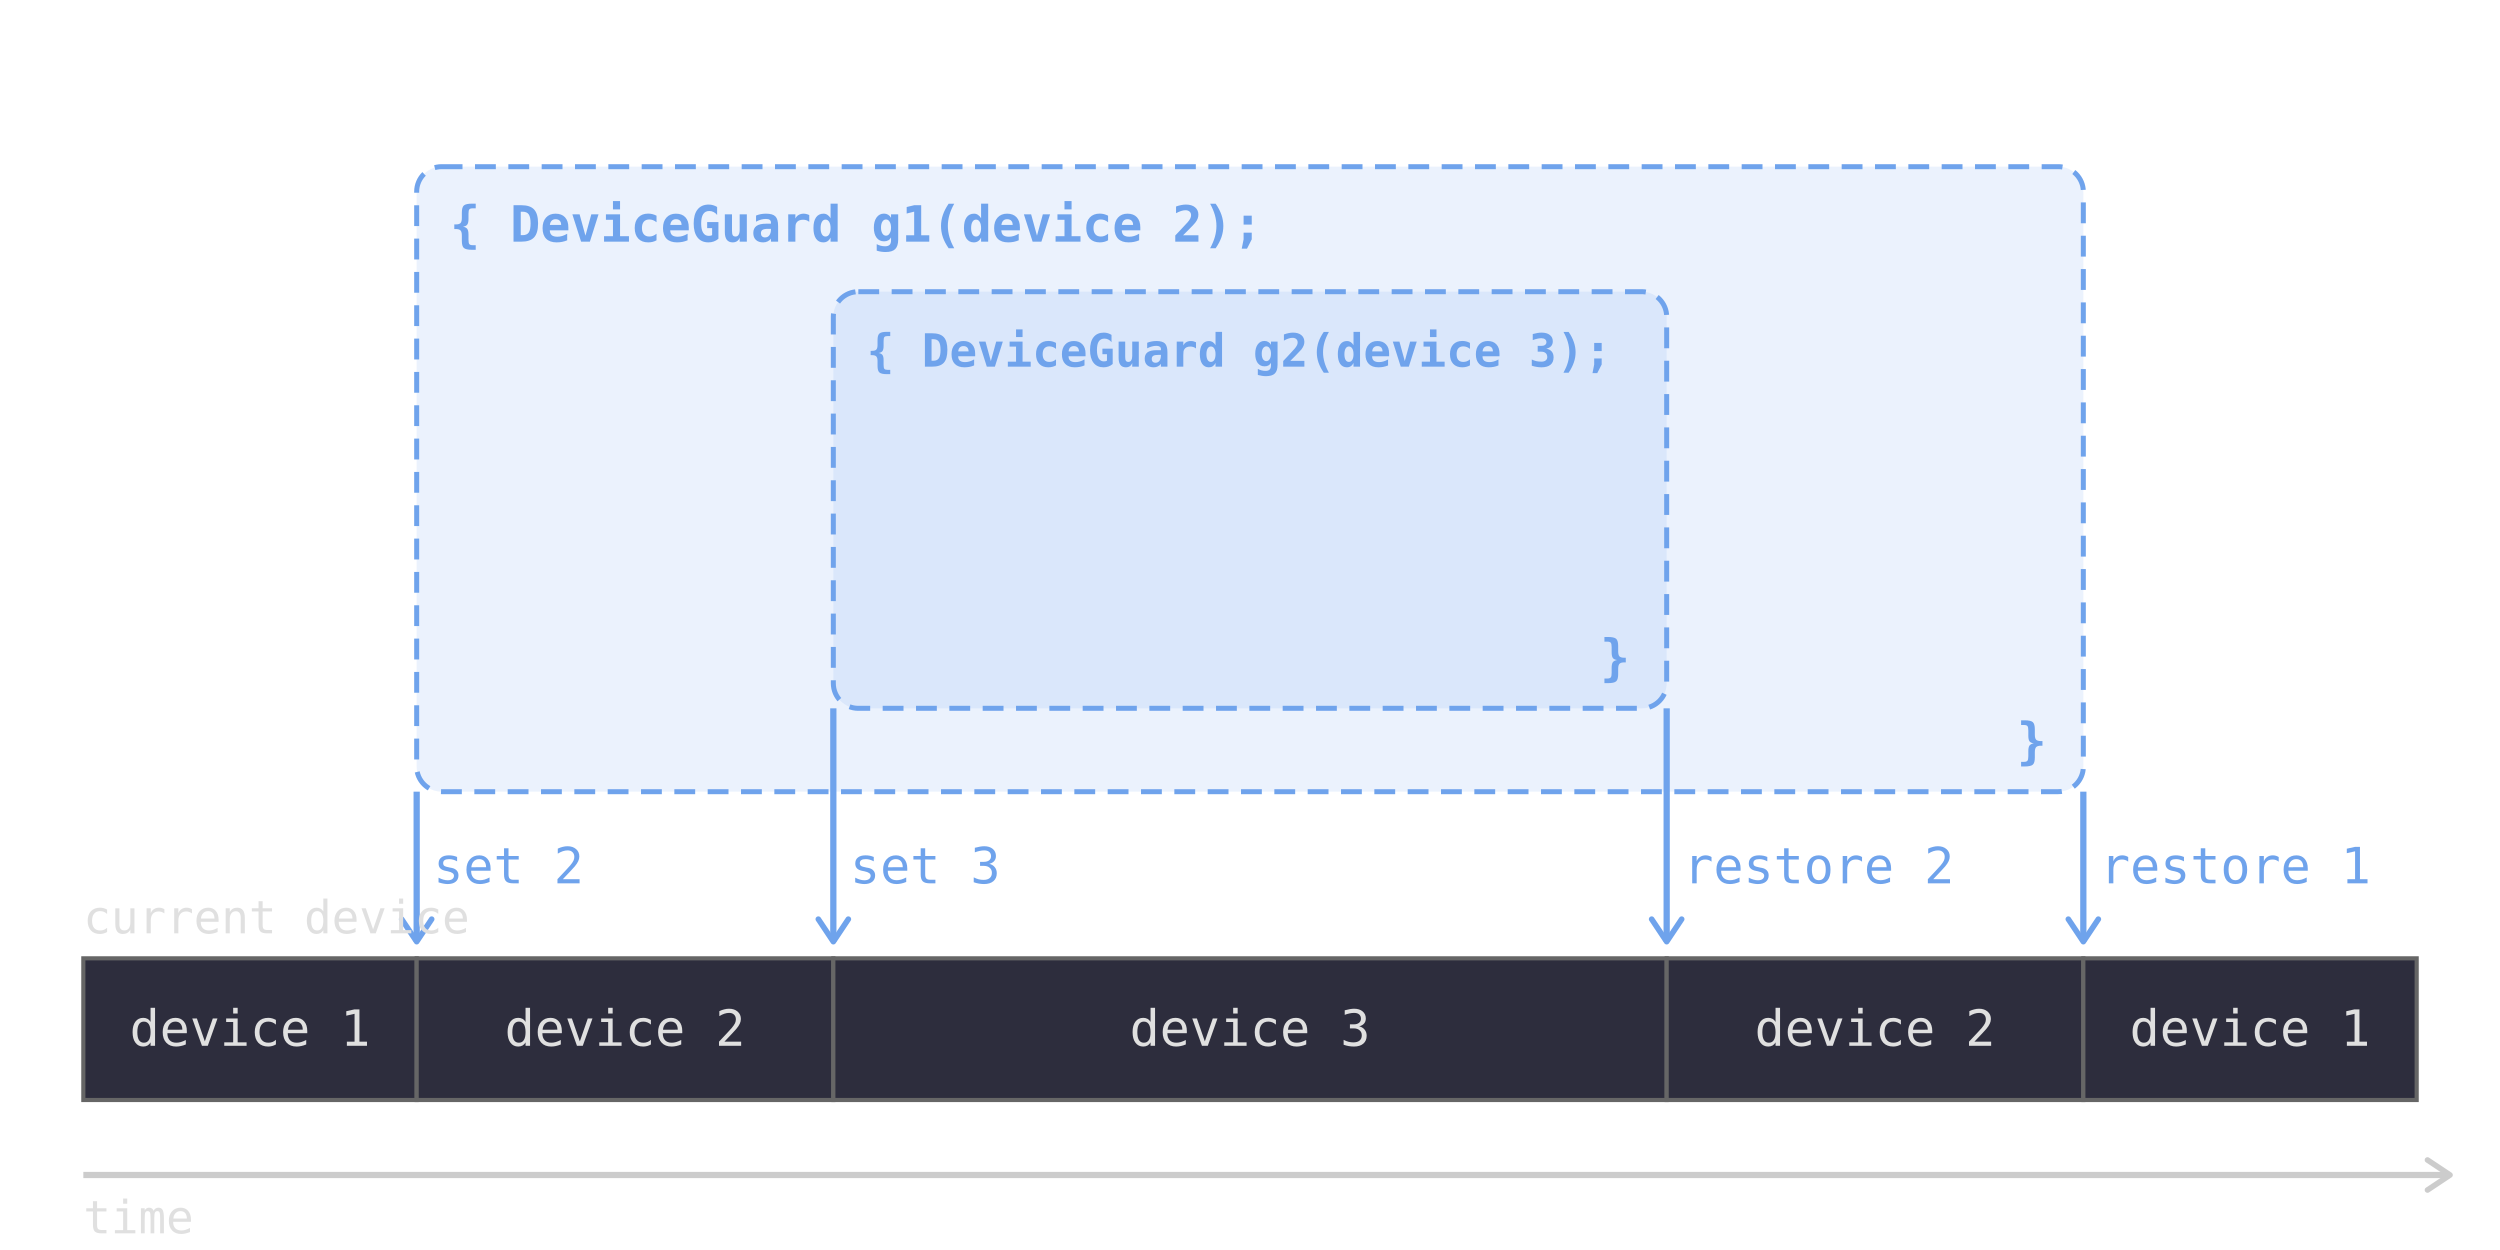
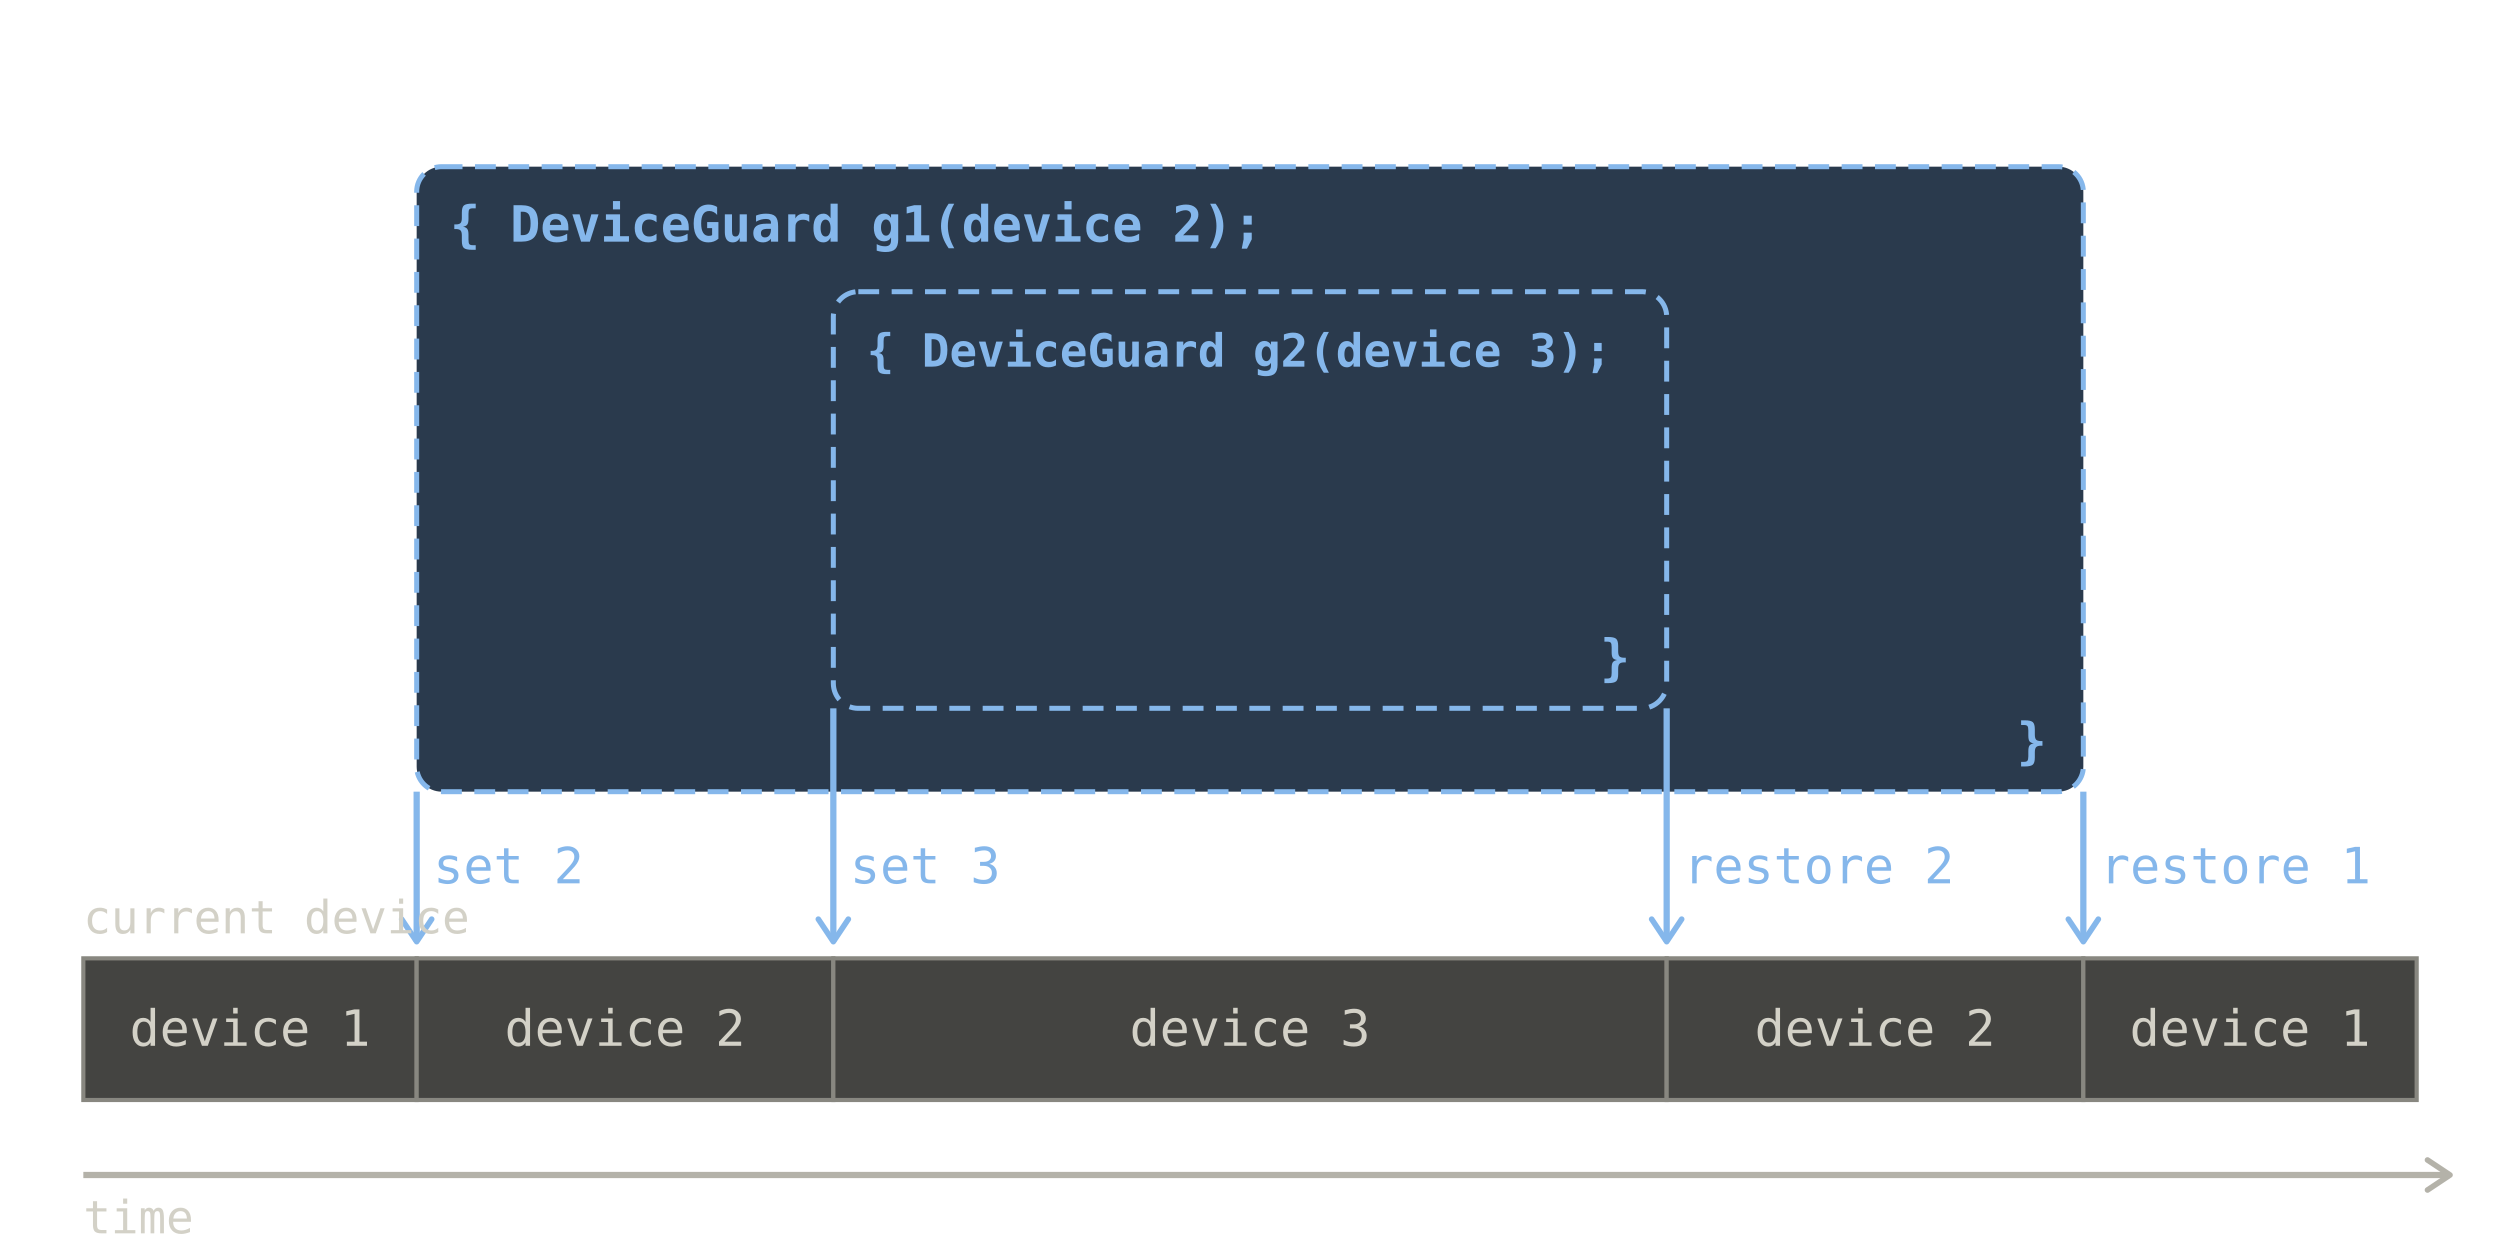
<svg xmlns="http://www.w3.org/2000/svg" width="600" height="300" viewBox="0 0 600 300" font-family="ui-monospace, SFMono-Regular, Menlo, Consolas, monospace" font-size="12">
  <defs>
    <marker id="arr" viewBox="0 0 10 10" refX="8" refY="5" markerWidth="6" markerHeight="6" orient="auto">
-       <path d="M2 1L8 5L2 9" fill="none" stroke="#ccc" stroke-width="1.5" stroke-linecap="round" stroke-linejoin="round" />
+       <path d="M2 1L8 5L2 9" fill="none" stroke="#B4B2A9" stroke-width="1.5" stroke-linecap="round" stroke-linejoin="round" />
    </marker>
    <marker id="arr-scope" viewBox="0 0 10 10" refX="8" refY="5" markerWidth="6" markerHeight="6" orient="auto">
-       <path d="M2 1L8 5L2 9" fill="none" stroke="#6fa3ec" stroke-width="1.5" stroke-linecap="round" stroke-linejoin="round" />
+       <path d="M2 1L8 5L2 9" fill="none" stroke="#85B7EB" stroke-width="1.5" stroke-linecap="round" stroke-linejoin="round" />
    </marker>
  </defs>
-   <rect x="100" y="40" width="400" height="150" rx="6" fill="rgba(111,163,236,0.14)" stroke="#6fa3ec" stroke-width="1.2" stroke-dasharray="5 3" />
-   <text x="108" y="58" fill="#6fa3ec" font-weight="600">{ DeviceGuard g1(device 2);</text>
-   <text x="484" y="182" fill="#6fa3ec" font-weight="600">}</text>
-   <rect x="200" y="70" width="200" height="100" rx="6" fill="rgba(111,163,236,0.14)" stroke="#6fa3ec" stroke-width="1.2" stroke-dasharray="5 3" />
-   <text x="208" y="88" fill="#6fa3ec" font-weight="600" font-size="11">{ DeviceGuard g2(device 3);</text>
-   <text x="384" y="162" fill="#6fa3ec" font-weight="600">}</text>
-   <line x1="100" y1="190" x2="100" y2="226" stroke="#6fa3ec" stroke-width="1.5" marker-end="url(#arr-scope)" />
-   <text x="104" y="212" fill="#6fa3ec">set 2</text>
-   <line x1="200" y1="170" x2="200" y2="226" stroke="#6fa3ec" stroke-width="1.5" marker-end="url(#arr-scope)" />
-   <text x="204" y="212" fill="#6fa3ec">set 3</text>
-   <line x1="400" y1="170" x2="400" y2="226" stroke="#6fa3ec" stroke-width="1.5" marker-end="url(#arr-scope)" />
-   <text x="404" y="212" fill="#6fa3ec">restore 2</text>
-   <line x1="500" y1="190" x2="500" y2="226" stroke="#6fa3ec" stroke-width="1.5" marker-end="url(#arr-scope)" />
-   <text x="504" y="212" fill="#6fa3ec">restore 1</text>
-   <text x="20" y="224" fill="#e0e0e0" font-size="11">current device</text>
-   <rect x="20" y="230" width="80" height="34" fill="#2d2d3d" stroke="#666" />
-   <rect x="100" y="230" width="100" height="34" fill="#2d2d3d" stroke="#666" />
-   <rect x="200" y="230" width="200" height="34" fill="#2d2d3d" stroke="#666" />
-   <rect x="400" y="230" width="100" height="34" fill="#2d2d3d" stroke="#666" />
-   <rect x="500" y="230" width="80" height="34" fill="#2d2d3d" stroke="#666" />
-   <text x="60" y="251" text-anchor="middle" fill="#e0e0e0">device 1</text>
-   <text x="150" y="251" text-anchor="middle" fill="#e0e0e0">device 2</text>
-   <text x="300" y="251" text-anchor="middle" fill="#e0e0e0">device 3</text>
-   <text x="450" y="251" text-anchor="middle" fill="#e0e0e0">device 2</text>
-   <text x="540" y="251" text-anchor="middle" fill="#e0e0e0">device 1</text>
-   <line x1="20" y1="282" x2="588" y2="282" stroke="#ccc" stroke-width="1.5" marker-end="url(#arr)" />
-   <text x="20" y="296" fill="#e0e0e0" font-size="11">time</text>
+   <rect x="100" y="40" width="400" height="150" rx="6" fill="#2A3A4D" stroke="#85B7EB" stroke-width="1.2" stroke-dasharray="5 3" />
+   <text x="108" y="58" fill="#85B7EB" font-weight="600">{ DeviceGuard g1(device 2);</text>
+   <text x="484" y="182" fill="#85B7EB" font-weight="600">}</text>
+   <rect x="200" y="70" width="200" height="100" rx="6" fill="#2A3A4D" stroke="#85B7EB" stroke-width="1.2" stroke-dasharray="5 3" />
+   <text x="208" y="88" fill="#85B7EB" font-weight="600" font-size="11">{ DeviceGuard g2(device 3);</text>
+   <text x="384" y="162" fill="#85B7EB" font-weight="600">}</text>
+   <line x1="100" y1="190" x2="100" y2="226" stroke="#85B7EB" stroke-width="1.5" marker-end="url(#arr-scope)" />
+   <text x="104" y="212" fill="#85B7EB">set 2</text>
+   <line x1="200" y1="170" x2="200" y2="226" stroke="#85B7EB" stroke-width="1.5" marker-end="url(#arr-scope)" />
+   <text x="204" y="212" fill="#85B7EB">set 3</text>
+   <line x1="400" y1="170" x2="400" y2="226" stroke="#85B7EB" stroke-width="1.5" marker-end="url(#arr-scope)" />
+   <text x="404" y="212" fill="#85B7EB">restore 2</text>
+   <line x1="500" y1="190" x2="500" y2="226" stroke="#85B7EB" stroke-width="1.5" marker-end="url(#arr-scope)" />
+   <text x="504" y="212" fill="#85B7EB">restore 1</text>
+   <text x="20" y="224" fill="#D3D1C7" font-size="11">current device</text>
+   <rect x="20" y="230" width="80" height="34" fill="#444441" stroke="#888780" />
+   <rect x="100" y="230" width="100" height="34" fill="#444441" stroke="#888780" />
+   <rect x="200" y="230" width="200" height="34" fill="#444441" stroke="#888780" />
+   <rect x="400" y="230" width="100" height="34" fill="#444441" stroke="#888780" />
+   <rect x="500" y="230" width="80" height="34" fill="#444441" stroke="#888780" />
+   <text x="60" y="251" text-anchor="middle" fill="#D3D1C7">device 1</text>
+   <text x="150" y="251" text-anchor="middle" fill="#D3D1C7">device 2</text>
+   <text x="300" y="251" text-anchor="middle" fill="#D3D1C7">device 3</text>
+   <text x="450" y="251" text-anchor="middle" fill="#D3D1C7">device 2</text>
+   <text x="540" y="251" text-anchor="middle" fill="#D3D1C7">device 1</text>
+   <line x1="20" y1="282" x2="588" y2="282" stroke="#B4B2A9" stroke-width="1.5" marker-end="url(#arr)" />
+   <text x="20" y="296" fill="#D3D1C7" font-size="11">time</text>
</svg>
